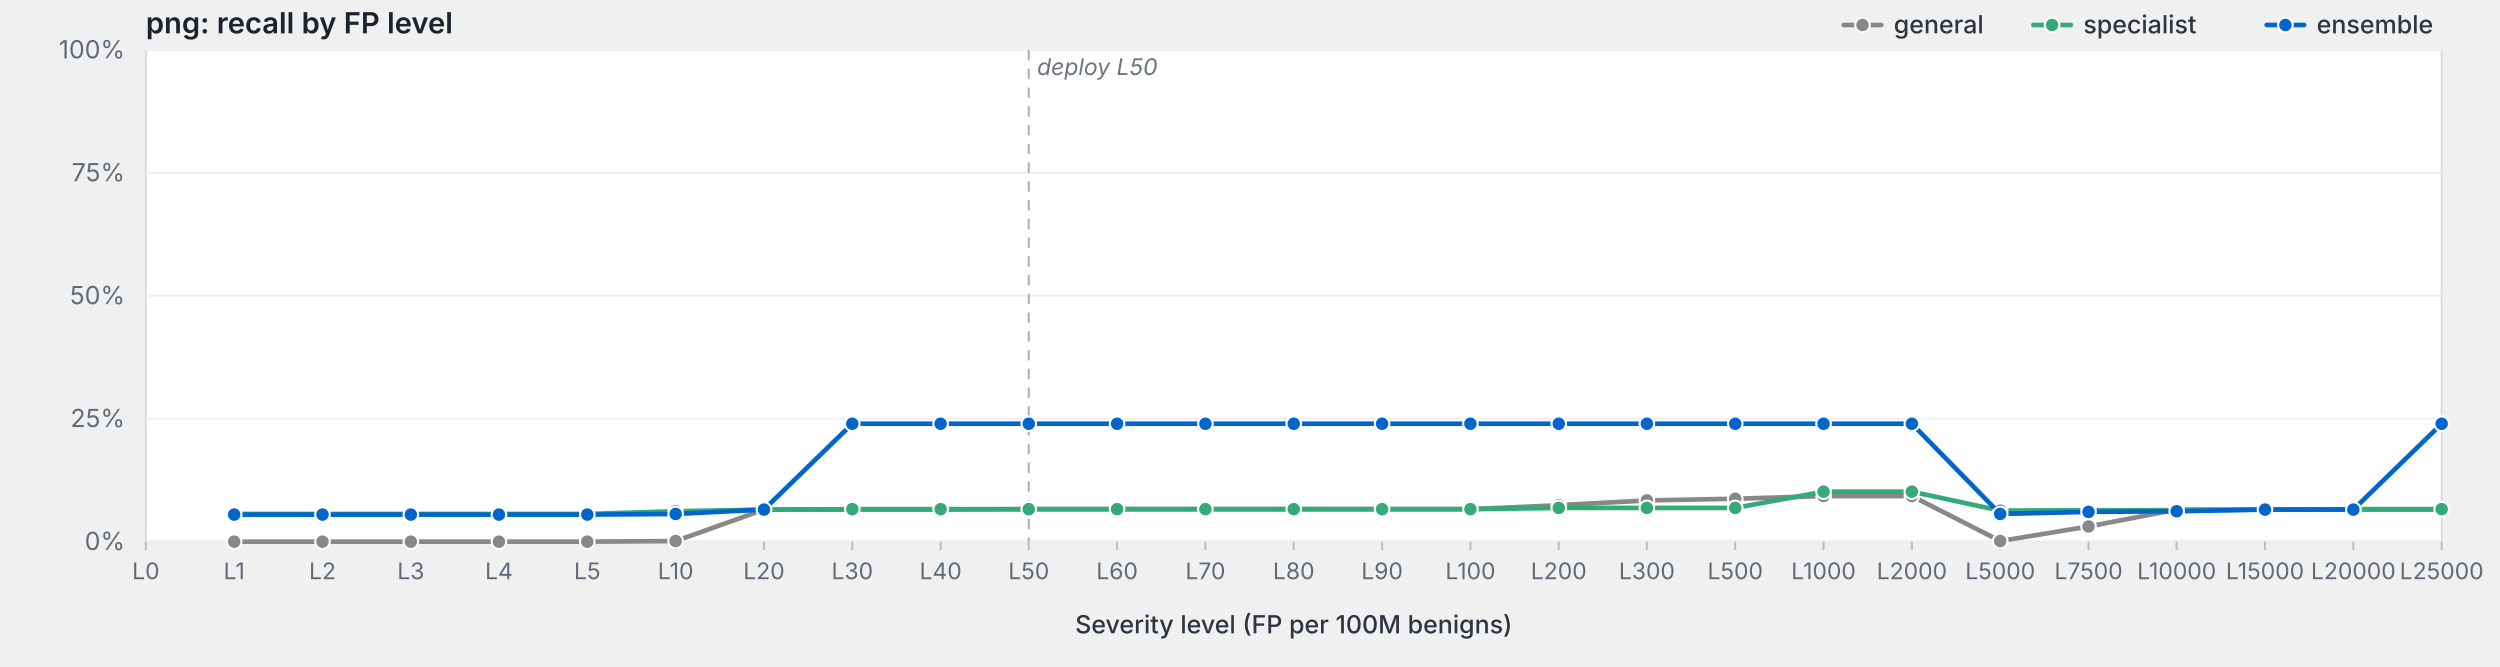
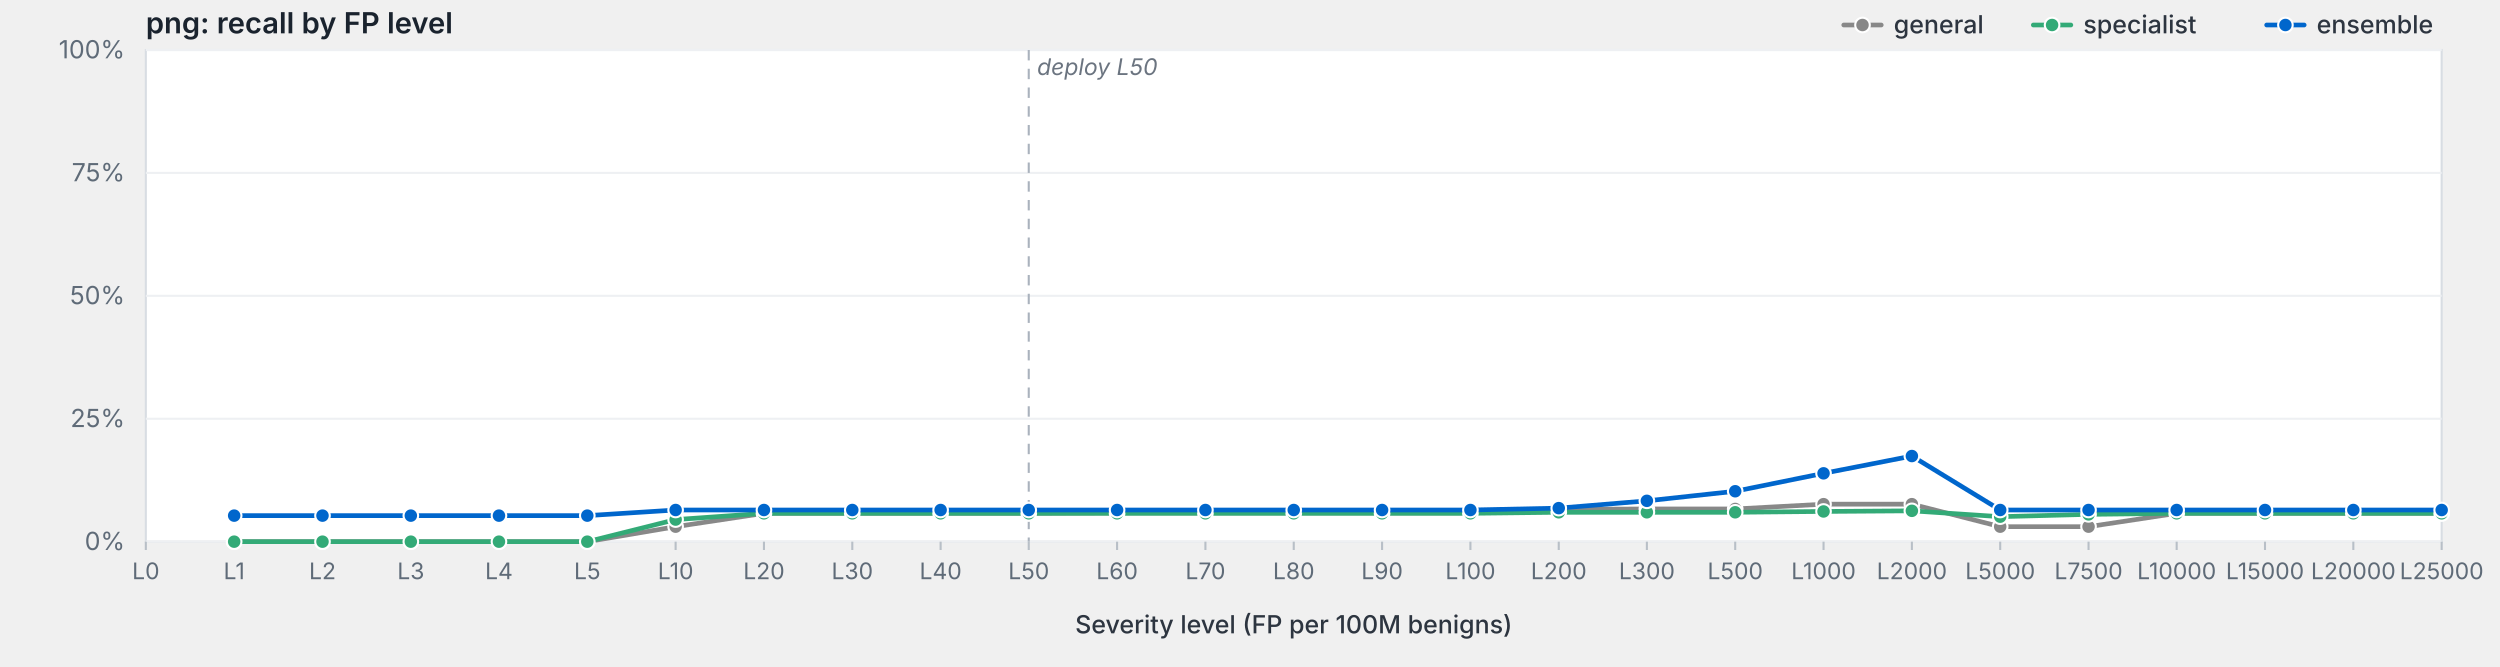
<svg xmlns="http://www.w3.org/2000/svg" viewBox="0 0 1200 320" width="1200" height="320" preserveAspectRatio="xMidYMid meet" role="img" aria-label="png: recall by FP level">
  <style>svg { background: #fdfdfd; }.frame { fill: #fff; stroke: #d8dde3; stroke-width: 1; }.grid { stroke: #eef0f3; stroke-width: 1; }.tick { stroke: #b8bfc7; stroke-width: 1; }.axis-label { fill: #5f6b78; font-family: -apple-system, BlinkMacSystemFont, "Segoe UI", system-ui, sans-serif; font-size: 12px; }.x-label { fill: #5f6b78; font-family: -apple-system, BlinkMacSystemFont, "Segoe UI", system-ui, sans-serif; font-size: 11px; }.axis-title { fill: #2d3540; font-family: -apple-system, BlinkMacSystemFont, "Segoe UI", system-ui, sans-serif; font-size: 12px; font-weight: 500; }.title { fill: #1a232e; font-family: -apple-system, BlinkMacSystemFont, "Segoe UI", system-ui, sans-serif; font-size: 14px; font-weight: 600; }.deploy-marker { stroke: #aab2bd; stroke-width: 1; stroke-dasharray: 5,4; }.deploy-label { fill: #6b7480; font-family: -apple-system, BlinkMacSystemFont, "Segoe UI", system-ui, sans-serif; font-size: 11px; font-style: italic; }.curve { fill: none; stroke-width: 2.25; stroke-linejoin: round; stroke-linecap: round; }.marker { stroke: #fff; stroke-width: 1; }.legend-text { fill: #2d3540; font-family: -apple-system, BlinkMacSystemFont, "Segoe UI", system-ui, sans-serif; font-size: 12px; font-weight: 500; }</style>
  <text class="title" x="70" y="16">png: recall by FP level</text>
  <rect class="frame" x="70" y="24" width="1102" height="236" />
  <line class="grid" x1="70" y1="260.0" x2="1172" y2="260.0" />
  <text class="axis-label" x="60" y="264.0" text-anchor="end">0%</text>
  <line class="grid" x1="70" y1="201.0" x2="1172" y2="201.0" />
  <text class="axis-label" x="60" y="205.0" text-anchor="end">25%</text>
  <line class="grid" x1="70" y1="142.0" x2="1172" y2="142.0" />
  <text class="axis-label" x="60" y="146.0" text-anchor="end">50%</text>
  <line class="grid" x1="70" y1="83.0" x2="1172" y2="83.0" />
  <text class="axis-label" x="60" y="87.0" text-anchor="end">75%</text>
  <line class="grid" x1="70" y1="24.0" x2="1172" y2="24.0" />
  <text class="axis-label" x="60" y="28.0" text-anchor="end">100%</text>
  <line class="deploy-marker" x1="493.8" y1="24" x2="493.8" y2="260" />
  <text class="deploy-label" x="497.8" y="36" text-anchor="start">deploy L50</text>
  <line class="tick" x1="70.0" y1="260" x2="70.0" y2="264" />
  <text class="x-label" x="70.0" y="278" text-anchor="middle">L0</text>
  <line class="tick" x1="112.4" y1="260" x2="112.4" y2="264" />
  <text class="x-label" x="112.4" y="278" text-anchor="middle">L1</text>
  <line class="tick" x1="154.8" y1="260" x2="154.8" y2="264" />
  <text class="x-label" x="154.8" y="278" text-anchor="middle">L2</text>
  <line class="tick" x1="197.2" y1="260" x2="197.2" y2="264" />
  <text class="x-label" x="197.2" y="278" text-anchor="middle">L3</text>
  <line class="tick" x1="239.5" y1="260" x2="239.5" y2="264" />
  <text class="x-label" x="239.5" y="278" text-anchor="middle">L4</text>
  <line class="tick" x1="281.9" y1="260" x2="281.9" y2="264" />
  <text class="x-label" x="281.9" y="278" text-anchor="middle">L5</text>
  <line class="tick" x1="324.3" y1="260" x2="324.3" y2="264" />
  <text class="x-label" x="324.3" y="278" text-anchor="middle">L10</text>
  <line class="tick" x1="366.7" y1="260" x2="366.7" y2="264" />
  <text class="x-label" x="366.7" y="278" text-anchor="middle">L20</text>
  <line class="tick" x1="409.1" y1="260" x2="409.1" y2="264" />
  <text class="x-label" x="409.1" y="278" text-anchor="middle">L30</text>
  <line class="tick" x1="451.5" y1="260" x2="451.5" y2="264" />
  <text class="x-label" x="451.5" y="278" text-anchor="middle">L40</text>
  <line class="tick" x1="493.8" y1="260" x2="493.8" y2="264" />
  <text class="x-label" x="493.8" y="278" text-anchor="middle">L50</text>
  <line class="tick" x1="536.2" y1="260" x2="536.2" y2="264" />
  <text class="x-label" x="536.2" y="278" text-anchor="middle">L60</text>
  <line class="tick" x1="578.6" y1="260" x2="578.6" y2="264" />
  <text class="x-label" x="578.6" y="278" text-anchor="middle">L70</text>
  <line class="tick" x1="621.0" y1="260" x2="621.0" y2="264" />
  <text class="x-label" x="621.0" y="278" text-anchor="middle">L80</text>
  <line class="tick" x1="663.4" y1="260" x2="663.4" y2="264" />
  <text class="x-label" x="663.4" y="278" text-anchor="middle">L90</text>
  <line class="tick" x1="705.8" y1="260" x2="705.8" y2="264" />
  <text class="x-label" x="705.8" y="278" text-anchor="middle">L100</text>
  <line class="tick" x1="748.2" y1="260" x2="748.2" y2="264" />
  <text class="x-label" x="748.2" y="278" text-anchor="middle">L200</text>
  <line class="tick" x1="790.5" y1="260" x2="790.5" y2="264" />
  <text class="x-label" x="790.5" y="278" text-anchor="middle">L300</text>
  <line class="tick" x1="832.9" y1="260" x2="832.9" y2="264" />
  <text class="x-label" x="832.9" y="278" text-anchor="middle">L500</text>
  <line class="tick" x1="875.3" y1="260" x2="875.3" y2="264" />
  <text class="x-label" x="875.3" y="278" text-anchor="middle">L1000</text>
  <line class="tick" x1="917.7" y1="260" x2="917.7" y2="264" />
  <text class="x-label" x="917.7" y="278" text-anchor="middle">L2000</text>
  <line class="tick" x1="960.1" y1="260" x2="960.1" y2="264" />
  <text class="x-label" x="960.1" y="278" text-anchor="middle">L5000</text>
  <line class="tick" x1="1002.5" y1="260" x2="1002.5" y2="264" />
  <text class="x-label" x="1002.5" y="278" text-anchor="middle">L7500</text>
  <line class="tick" x1="1044.8" y1="260" x2="1044.8" y2="264" />
  <text class="x-label" x="1044.8" y="278" text-anchor="middle">L10000</text>
  <line class="tick" x1="1087.2" y1="260" x2="1087.2" y2="264" />
  <text class="x-label" x="1087.2" y="278" text-anchor="middle">L15000</text>
  <line class="tick" x1="1129.6" y1="260" x2="1129.6" y2="264" />
  <text class="x-label" x="1129.6" y="278" text-anchor="middle">L20000</text>
  <line class="tick" x1="1172.0" y1="260" x2="1172.0" y2="264" />
  <text class="x-label" x="1172.0" y="278" text-anchor="middle">L25000</text>
  <text class="axis-title" x="621.0" y="304" text-anchor="middle">Severity level (FP per 100M benigns)</text>
-   <path class="curve" d="M112.4,260.0 L154.8,260.0 L197.2,260.0 L239.5,260.0 L281.9,260.0 L324.3,259.7 L366.7,244.6 L409.1,244.6 L451.5,244.6 L493.8,244.4 L536.2,244.4 L578.6,244.4 L621.0,244.4 L663.4,244.4 L705.8,244.4 L748.2,242.5 L790.5,240.2 L832.9,239.4 L875.3,238.1 L917.7,238.1 L960.1,259.7 L1002.5,252.7 L1044.8,244.6 L1087.2,244.6 L1129.6,244.6 L1172.0,244.6" stroke="#888" />
+   <path class="curve" d="M112.4,260.0 L154.8,260.0 L197.2,260.0 L239.5,260.0 L281.9,260.0 L324.3,252.8 L366.7,246.4 L409.1,246.4 L451.5,246.4 L493.8,246.4 L536.2,246.2 L578.6,246.2 L621.0,246.2 L663.4,246.2 L705.8,246.2 L748.2,244.5 L790.5,244.3 L832.9,244.3 L875.3,242.0 L917.7,242.0 L960.1,252.8 L1002.5,252.8 L1044.8,246.4 L1087.2,246.4 L1129.6,246.4 L1172.0,246.4" stroke="#888" />
  <circle class="marker" cx="112.4" cy="260.0" r="3.5" fill="#888" />
  <circle class="marker" cx="154.8" cy="260.0" r="3.5" fill="#888" />
  <circle class="marker" cx="197.2" cy="260.0" r="3.5" fill="#888" />
  <circle class="marker" cx="239.5" cy="260.0" r="3.5" fill="#888" />
  <circle class="marker" cx="281.9" cy="260.0" r="3.5" fill="#888" />
-   <circle class="marker" cx="324.3" cy="259.7" r="3.5" fill="#888" />
-   <circle class="marker" cx="366.7" cy="244.6" r="3.5" fill="#888" />
-   <circle class="marker" cx="409.1" cy="244.6" r="3.5" fill="#888" />
-   <circle class="marker" cx="451.5" cy="244.6" r="3.5" fill="#888" />
-   <circle class="marker" cx="493.8" cy="244.4" r="3.5" fill="#888" />
-   <circle class="marker" cx="536.2" cy="244.4" r="3.5" fill="#888" />
-   <circle class="marker" cx="578.6" cy="244.4" r="3.5" fill="#888" />
-   <circle class="marker" cx="621.0" cy="244.4" r="3.5" fill="#888" />
-   <circle class="marker" cx="663.4" cy="244.4" r="3.5" fill="#888" />
-   <circle class="marker" cx="705.8" cy="244.4" r="3.5" fill="#888" />
-   <circle class="marker" cx="748.2" cy="242.5" r="3.5" fill="#888" />
-   <circle class="marker" cx="790.5" cy="240.2" r="3.5" fill="#888" />
-   <circle class="marker" cx="832.9" cy="239.4" r="3.5" fill="#888" />
-   <circle class="marker" cx="875.3" cy="238.1" r="3.5" fill="#888" />
-   <circle class="marker" cx="917.7" cy="238.1" r="3.5" fill="#888" />
-   <circle class="marker" cx="960.1" cy="259.7" r="3.5" fill="#888" />
-   <circle class="marker" cx="1002.5" cy="252.7" r="3.5" fill="#888" />
-   <circle class="marker" cx="1044.8" cy="244.6" r="3.5" fill="#888" />
-   <circle class="marker" cx="1087.2" cy="244.6" r="3.5" fill="#888" />
-   <circle class="marker" cx="1129.6" cy="244.6" r="3.5" fill="#888" />
-   <circle class="marker" cx="1172.0" cy="244.6" r="3.5" fill="#888" />
-   <path class="curve" d="M112.4,246.7 L154.8,246.7 L197.2,246.7 L239.5,246.7 L281.9,246.7 L324.3,245.4 L366.7,244.6 L409.1,244.4 L451.5,244.4 L493.8,244.4 L536.2,244.4 L578.6,244.4 L621.0,244.4 L663.4,244.4 L705.8,244.4 L748.2,243.8 L790.5,243.8 L832.9,243.8 L875.3,236.0 L917.7,236.0 L960.1,245.1 L1002.5,244.9 L1044.8,244.9 L1087.2,244.6 L1129.6,244.4 L1172.0,244.4" stroke="#3a7" />
-   <circle class="marker" cx="112.4" cy="246.7" r="3.5" fill="#3a7" />
-   <circle class="marker" cx="154.8" cy="246.7" r="3.5" fill="#3a7" />
-   <circle class="marker" cx="197.2" cy="246.7" r="3.5" fill="#3a7" />
-   <circle class="marker" cx="239.5" cy="246.7" r="3.5" fill="#3a7" />
-   <circle class="marker" cx="281.9" cy="246.7" r="3.5" fill="#3a7" />
-   <circle class="marker" cx="324.3" cy="245.4" r="3.5" fill="#3a7" />
-   <circle class="marker" cx="366.7" cy="244.6" r="3.5" fill="#3a7" />
-   <circle class="marker" cx="409.1" cy="244.4" r="3.5" fill="#3a7" />
-   <circle class="marker" cx="451.5" cy="244.4" r="3.5" fill="#3a7" />
-   <circle class="marker" cx="493.8" cy="244.4" r="3.5" fill="#3a7" />
-   <circle class="marker" cx="536.2" cy="244.4" r="3.5" fill="#3a7" />
-   <circle class="marker" cx="578.6" cy="244.4" r="3.5" fill="#3a7" />
-   <circle class="marker" cx="621.0" cy="244.4" r="3.5" fill="#3a7" />
-   <circle class="marker" cx="663.4" cy="244.4" r="3.5" fill="#3a7" />
-   <circle class="marker" cx="705.8" cy="244.4" r="3.5" fill="#3a7" />
-   <circle class="marker" cx="748.2" cy="243.8" r="3.5" fill="#3a7" />
-   <circle class="marker" cx="790.5" cy="243.8" r="3.5" fill="#3a7" />
-   <circle class="marker" cx="832.9" cy="243.8" r="3.5" fill="#3a7" />
-   <circle class="marker" cx="875.3" cy="236.0" r="3.5" fill="#3a7" />
-   <circle class="marker" cx="917.7" cy="236.0" r="3.5" fill="#3a7" />
-   <circle class="marker" cx="960.1" cy="245.1" r="3.5" fill="#3a7" />
-   <circle class="marker" cx="1002.5" cy="244.9" r="3.5" fill="#3a7" />
-   <circle class="marker" cx="1044.8" cy="244.9" r="3.5" fill="#3a7" />
-   <circle class="marker" cx="1087.2" cy="244.6" r="3.5" fill="#3a7" />
-   <circle class="marker" cx="1129.6" cy="244.4" r="3.5" fill="#3a7" />
-   <circle class="marker" cx="1172.0" cy="244.4" r="3.5" fill="#3a7" />
-   <path class="curve" d="M112.4,247.0 L154.8,247.0 L197.2,247.0 L239.5,247.0 L281.9,247.0 L324.3,246.7 L366.7,244.6 L409.1,203.4 L451.5,203.4 L493.8,203.4 L536.2,203.4 L578.6,203.4 L621.0,203.4 L663.4,203.4 L705.8,203.4 L748.2,203.4 L790.5,203.4 L832.9,203.4 L875.3,203.4 L917.7,203.4 L960.1,246.7 L1002.5,245.7 L1044.8,245.4 L1087.2,244.6 L1129.6,244.6 L1172.0,203.4" stroke="#06c" />
-   <circle class="marker" cx="112.4" cy="247.0" r="3.5" fill="#06c" />
-   <circle class="marker" cx="154.8" cy="247.0" r="3.5" fill="#06c" />
-   <circle class="marker" cx="197.2" cy="247.0" r="3.5" fill="#06c" />
-   <circle class="marker" cx="239.5" cy="247.0" r="3.5" fill="#06c" />
-   <circle class="marker" cx="281.9" cy="247.0" r="3.5" fill="#06c" />
-   <circle class="marker" cx="324.3" cy="246.7" r="3.5" fill="#06c" />
-   <circle class="marker" cx="366.7" cy="244.6" r="3.5" fill="#06c" />
-   <circle class="marker" cx="409.1" cy="203.4" r="3.5" fill="#06c" />
-   <circle class="marker" cx="451.5" cy="203.4" r="3.5" fill="#06c" />
-   <circle class="marker" cx="493.8" cy="203.4" r="3.5" fill="#06c" />
-   <circle class="marker" cx="536.2" cy="203.4" r="3.5" fill="#06c" />
-   <circle class="marker" cx="578.6" cy="203.4" r="3.5" fill="#06c" />
-   <circle class="marker" cx="621.0" cy="203.4" r="3.5" fill="#06c" />
-   <circle class="marker" cx="663.4" cy="203.4" r="3.5" fill="#06c" />
-   <circle class="marker" cx="705.8" cy="203.4" r="3.5" fill="#06c" />
-   <circle class="marker" cx="748.2" cy="203.4" r="3.5" fill="#06c" />
-   <circle class="marker" cx="790.5" cy="203.4" r="3.5" fill="#06c" />
-   <circle class="marker" cx="832.9" cy="203.4" r="3.5" fill="#06c" />
-   <circle class="marker" cx="875.3" cy="203.4" r="3.5" fill="#06c" />
-   <circle class="marker" cx="917.7" cy="203.4" r="3.5" fill="#06c" />
-   <circle class="marker" cx="960.1" cy="246.7" r="3.5" fill="#06c" />
-   <circle class="marker" cx="1002.5" cy="245.7" r="3.5" fill="#06c" />
-   <circle class="marker" cx="1044.8" cy="245.4" r="3.5" fill="#06c" />
-   <circle class="marker" cx="1087.2" cy="244.6" r="3.5" fill="#06c" />
-   <circle class="marker" cx="1129.6" cy="244.6" r="3.5" fill="#06c" />
-   <circle class="marker" cx="1172.0" cy="203.4" r="3.5" fill="#06c" />
+   <circle class="marker" cx="324.3" cy="252.8" r="3.5" fill="#888" />
+   <circle class="marker" cx="366.7" cy="246.4" r="3.5" fill="#888" />
+   <circle class="marker" cx="409.1" cy="246.4" r="3.5" fill="#888" />
+   <circle class="marker" cx="451.5" cy="246.4" r="3.5" fill="#888" />
+   <circle class="marker" cx="493.8" cy="246.4" r="3.5" fill="#888" />
+   <circle class="marker" cx="536.2" cy="246.2" r="3.5" fill="#888" />
+   <circle class="marker" cx="578.6" cy="246.2" r="3.5" fill="#888" />
+   <circle class="marker" cx="621.0" cy="246.2" r="3.5" fill="#888" />
+   <circle class="marker" cx="663.4" cy="246.2" r="3.5" fill="#888" />
+   <circle class="marker" cx="705.8" cy="246.2" r="3.5" fill="#888" />
+   <circle class="marker" cx="748.2" cy="244.5" r="3.5" fill="#888" />
+   <circle class="marker" cx="790.5" cy="244.3" r="3.5" fill="#888" />
+   <circle class="marker" cx="832.9" cy="244.3" r="3.5" fill="#888" />
+   <circle class="marker" cx="875.3" cy="242.0" r="3.5" fill="#888" />
+   <circle class="marker" cx="917.7" cy="242.0" r="3.5" fill="#888" />
+   <circle class="marker" cx="960.1" cy="252.8" r="3.5" fill="#888" />
+   <circle class="marker" cx="1002.5" cy="252.8" r="3.5" fill="#888" />
+   <circle class="marker" cx="1044.8" cy="246.4" r="3.5" fill="#888" />
+   <circle class="marker" cx="1087.2" cy="246.4" r="3.5" fill="#888" />
+   <circle class="marker" cx="1129.6" cy="246.4" r="3.5" fill="#888" />
+   <circle class="marker" cx="1172.0" cy="246.4" r="3.5" fill="#888" />
+   <path class="curve" d="M112.4,260.0 L154.8,260.0 L197.2,260.0 L239.5,260.0 L281.9,260.0 L324.3,249.4 L366.7,246.4 L409.1,246.4 L451.5,246.4 L493.8,246.4 L536.2,246.4 L578.6,246.4 L621.0,246.4 L663.4,246.4 L705.8,246.4 L748.2,245.9 L790.5,245.9 L832.9,245.9 L875.3,245.5 L917.7,245.2 L960.1,248.0 L1002.5,246.9 L1044.8,246.4 L1087.2,246.4 L1129.6,246.4 L1172.0,246.4" stroke="#3a7" />
+   <circle class="marker" cx="112.4" cy="260.0" r="3.5" fill="#3a7" />
+   <circle class="marker" cx="154.8" cy="260.0" r="3.5" fill="#3a7" />
+   <circle class="marker" cx="197.2" cy="260.0" r="3.5" fill="#3a7" />
+   <circle class="marker" cx="239.5" cy="260.0" r="3.5" fill="#3a7" />
+   <circle class="marker" cx="281.9" cy="260.0" r="3.5" fill="#3a7" />
+   <circle class="marker" cx="324.3" cy="249.4" r="3.5" fill="#3a7" />
+   <circle class="marker" cx="366.7" cy="246.4" r="3.5" fill="#3a7" />
+   <circle class="marker" cx="409.1" cy="246.4" r="3.5" fill="#3a7" />
+   <circle class="marker" cx="451.5" cy="246.4" r="3.5" fill="#3a7" />
+   <circle class="marker" cx="493.8" cy="246.4" r="3.5" fill="#3a7" />
+   <circle class="marker" cx="536.2" cy="246.4" r="3.5" fill="#3a7" />
+   <circle class="marker" cx="578.6" cy="246.4" r="3.5" fill="#3a7" />
+   <circle class="marker" cx="621.0" cy="246.4" r="3.5" fill="#3a7" />
+   <circle class="marker" cx="663.4" cy="246.4" r="3.5" fill="#3a7" />
+   <circle class="marker" cx="705.8" cy="246.4" r="3.5" fill="#3a7" />
+   <circle class="marker" cx="748.2" cy="245.9" r="3.5" fill="#3a7" />
+   <circle class="marker" cx="790.5" cy="245.9" r="3.5" fill="#3a7" />
+   <circle class="marker" cx="832.9" cy="245.9" r="3.5" fill="#3a7" />
+   <circle class="marker" cx="875.3" cy="245.5" r="3.5" fill="#3a7" />
+   <circle class="marker" cx="917.7" cy="245.2" r="3.5" fill="#3a7" />
+   <circle class="marker" cx="960.1" cy="248.0" r="3.5" fill="#3a7" />
+   <circle class="marker" cx="1002.5" cy="246.9" r="3.5" fill="#3a7" />
+   <circle class="marker" cx="1044.8" cy="246.4" r="3.5" fill="#3a7" />
+   <circle class="marker" cx="1087.2" cy="246.4" r="3.5" fill="#3a7" />
+   <circle class="marker" cx="1129.6" cy="246.4" r="3.5" fill="#3a7" />
+   <circle class="marker" cx="1172.0" cy="246.4" r="3.5" fill="#3a7" />
+   <path class="curve" d="M112.4,247.5 L154.8,247.5 L197.2,247.5 L239.5,247.5 L281.9,247.5 L324.3,244.8 L366.7,244.8 L409.1,244.8 L451.5,244.8 L493.8,244.8 L536.2,244.8 L578.6,244.8 L621.0,244.8 L663.4,244.8 L705.8,244.8 L748.2,243.9 L790.5,240.4 L832.9,235.8 L875.3,227.2 L917.7,218.9 L960.1,244.8 L1002.5,244.8 L1044.8,244.8 L1087.2,244.8 L1129.6,244.8 L1172.0,244.8" stroke="#06c" />
+   <circle class="marker" cx="112.4" cy="247.5" r="3.5" fill="#06c" />
+   <circle class="marker" cx="154.8" cy="247.5" r="3.5" fill="#06c" />
+   <circle class="marker" cx="197.2" cy="247.5" r="3.5" fill="#06c" />
+   <circle class="marker" cx="239.5" cy="247.5" r="3.5" fill="#06c" />
+   <circle class="marker" cx="281.9" cy="247.5" r="3.5" fill="#06c" />
+   <circle class="marker" cx="324.3" cy="244.8" r="3.5" fill="#06c" />
+   <circle class="marker" cx="366.7" cy="244.8" r="3.5" fill="#06c" />
+   <circle class="marker" cx="409.1" cy="244.8" r="3.5" fill="#06c" />
+   <circle class="marker" cx="451.5" cy="244.8" r="3.5" fill="#06c" />
+   <circle class="marker" cx="493.8" cy="244.8" r="3.5" fill="#06c" />
+   <circle class="marker" cx="536.2" cy="244.8" r="3.5" fill="#06c" />
+   <circle class="marker" cx="578.6" cy="244.8" r="3.5" fill="#06c" />
+   <circle class="marker" cx="621.0" cy="244.8" r="3.5" fill="#06c" />
+   <circle class="marker" cx="663.4" cy="244.8" r="3.5" fill="#06c" />
+   <circle class="marker" cx="705.8" cy="244.8" r="3.5" fill="#06c" />
+   <circle class="marker" cx="748.2" cy="243.9" r="3.5" fill="#06c" />
+   <circle class="marker" cx="790.5" cy="240.4" r="3.5" fill="#06c" />
+   <circle class="marker" cx="832.9" cy="235.8" r="3.5" fill="#06c" />
+   <circle class="marker" cx="875.3" cy="227.2" r="3.5" fill="#06c" />
+   <circle class="marker" cx="917.7" cy="218.9" r="3.5" fill="#06c" />
+   <circle class="marker" cx="960.1" cy="244.8" r="3.5" fill="#06c" />
+   <circle class="marker" cx="1002.5" cy="244.8" r="3.5" fill="#06c" />
+   <circle class="marker" cx="1044.8" cy="244.8" r="3.5" fill="#06c" />
+   <circle class="marker" cx="1087.2" cy="244.8" r="3.5" fill="#06c" />
+   <circle class="marker" cx="1129.6" cy="244.8" r="3.5" fill="#06c" />
+   <circle class="marker" cx="1172.0" cy="244.8" r="3.5" fill="#06c" />
  <line x1="1088.0" y1="12.0" x2="1106.0" y2="12.0" stroke="#06c" stroke-width="2.25" stroke-linecap="round" />
  <circle cx="1097.0" cy="12.0" r="3.5" fill="#06c" stroke="#fff" stroke-width="1" />
  <text class="legend-text" x="1112.0" y="16.0">ensemble</text>
  <line x1="976.0" y1="12.0" x2="994.0" y2="12.0" stroke="#3a7" stroke-width="2.25" stroke-linecap="round" />
  <circle cx="985.0" cy="12.0" r="3.5" fill="#3a7" stroke="#fff" stroke-width="1" />
  <text class="legend-text" x="1000.0" y="16.0">specialist</text>
  <line x1="885.0" y1="12.0" x2="903.0" y2="12.0" stroke="#888" stroke-width="2.25" stroke-linecap="round" />
  <circle cx="894.0" cy="12.0" r="3.5" fill="#888" stroke="#fff" stroke-width="1" />
  <text class="legend-text" x="909.0" y="16.0">general</text>
</svg>
